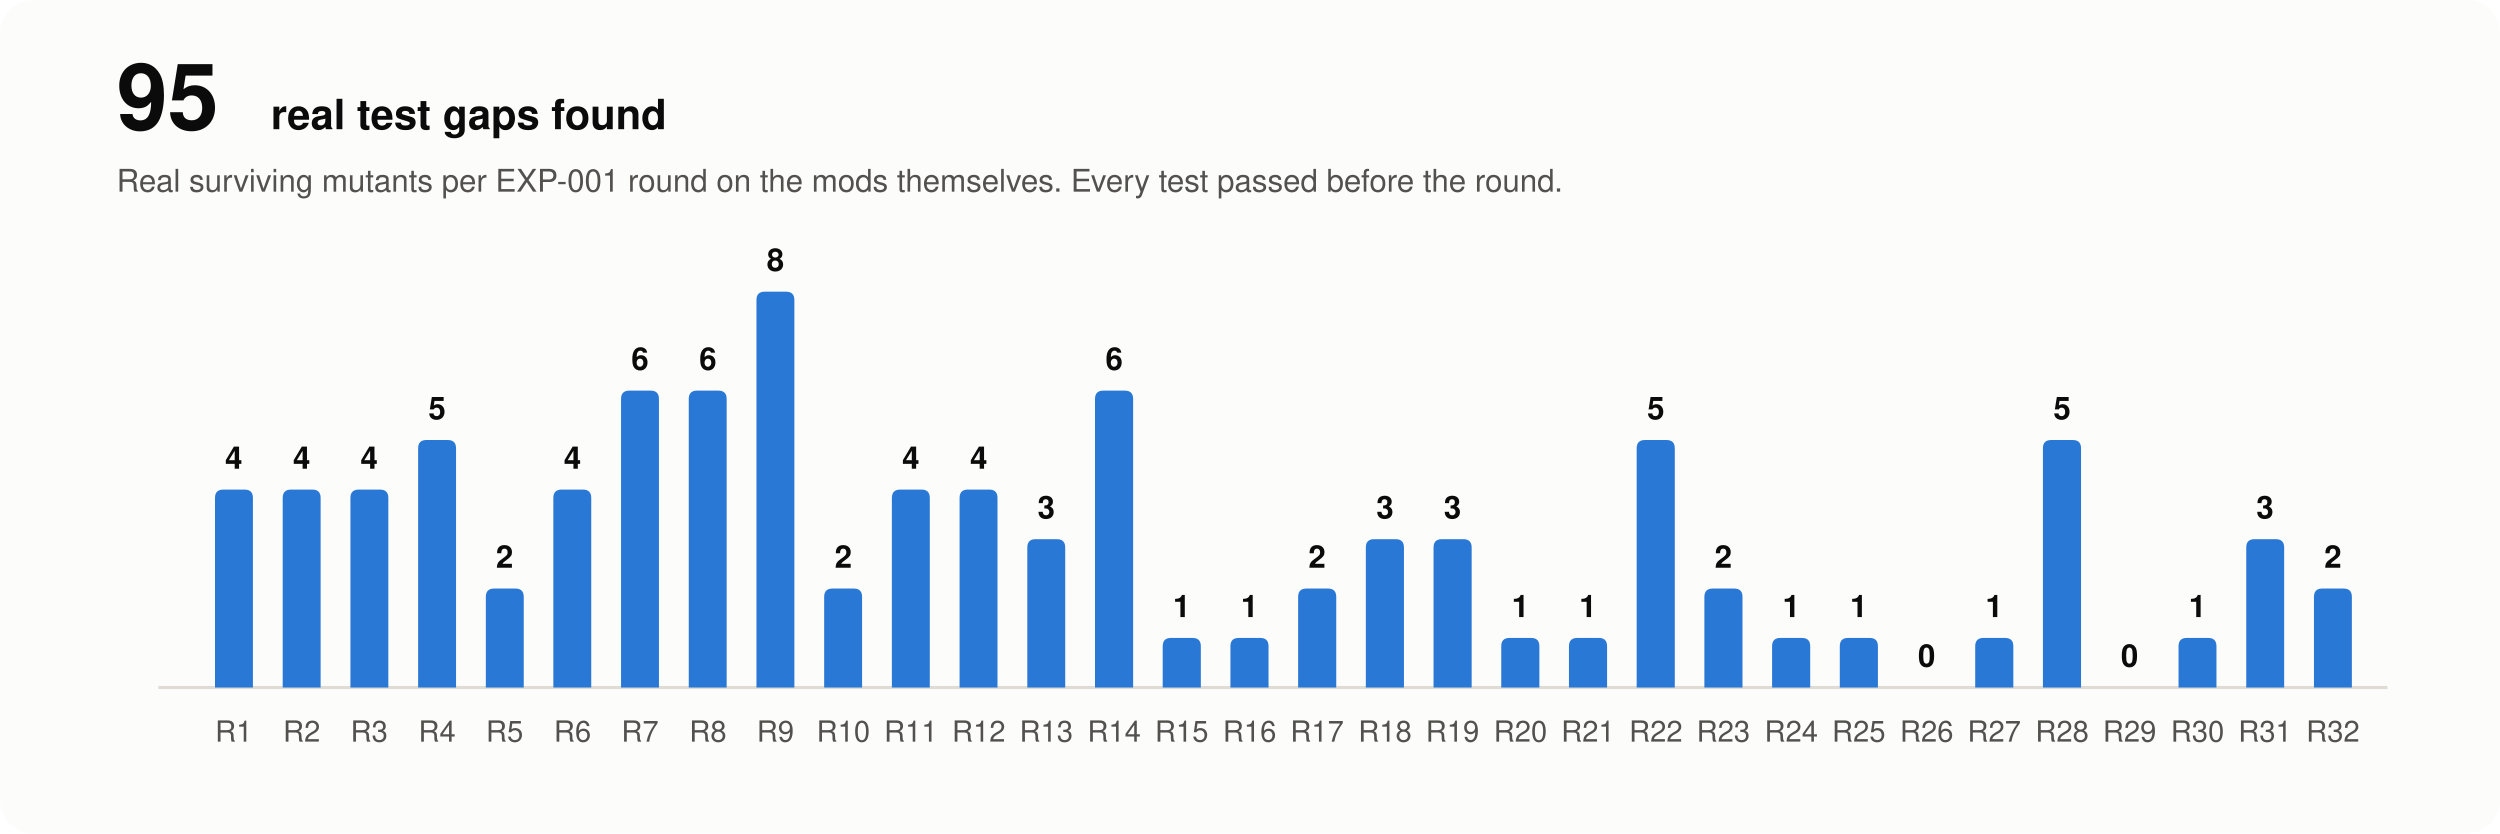
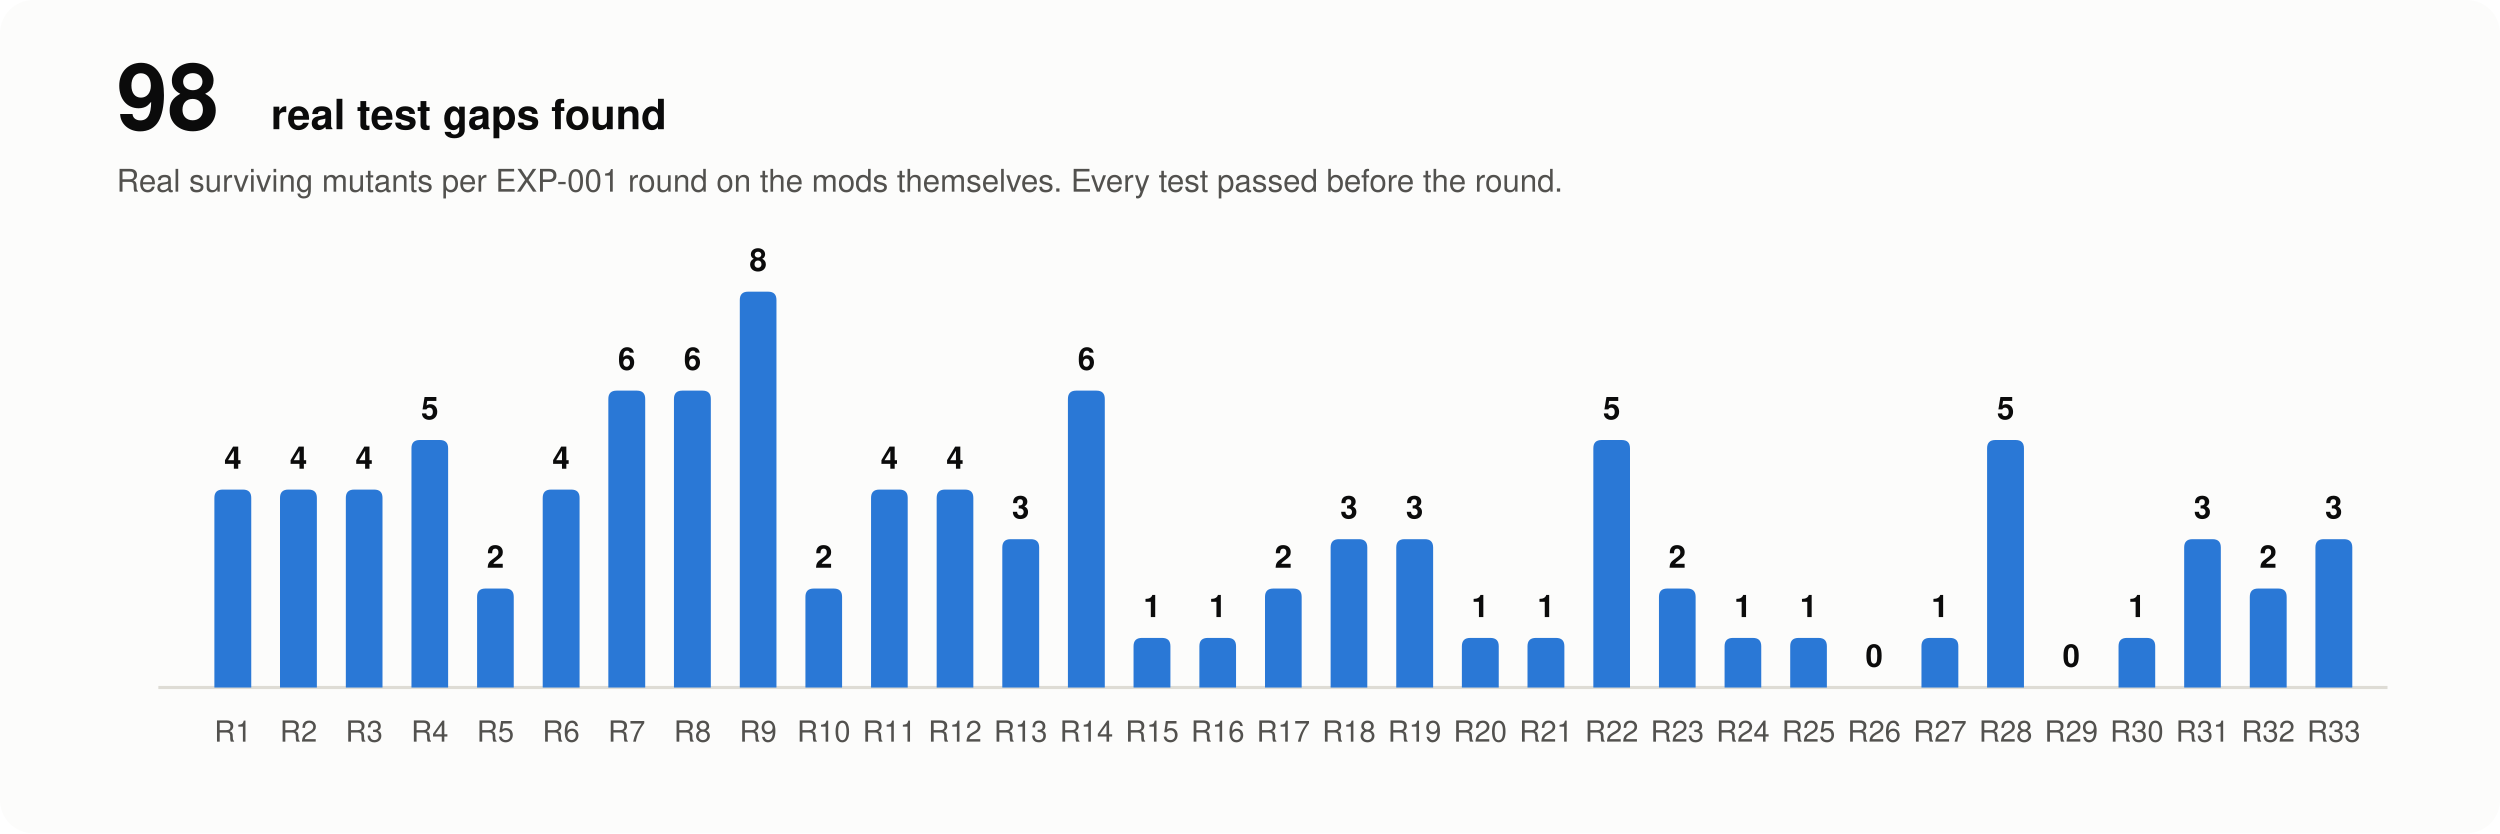
- <svg xmlns="http://www.w3.org/2000/svg" viewBox="0 0 1200 400" width="1200" height="400" role="img" aria-label="95 real test gaps found in 32 rounds" font-family="ui-sans-serif, -apple-system, 'Segoe UI', Helvetica, Arial, sans-serif">
+ <svg xmlns="http://www.w3.org/2000/svg" viewBox="0 0 1200 400" width="1200" height="400" role="img" aria-label="98 real test gaps found in 33 rounds" font-family="ui-sans-serif, -apple-system, 'Segoe UI', Helvetica, Arial, sans-serif">
  <style>
  .sup { fill: #fcfcfb; } .sup2 { fill: #f3f2ef; } .borda { stroke: #dedcd5; }
  .t1 { fill: #0b0b0b; } .t2 { fill: #52514e; } .t3 { fill: #8a887f; }
  .ac { fill: #2a78d6; } .acs { stroke: #2a78d6; } .acf { fill: #e8f1fb; }
  .ok { fill: #0f7a3d; } .okf { fill: #e3f3e8; }
  @media (prefers-color-scheme: dark) {
    .sup { fill: #1a1a19; } .sup2 { fill: #232322; } .borda { stroke: #3a3936; }
    .t1 { fill: #f0efec; } .t2 { fill: #c3c2b7; } .t3 { fill: #8f8d84; }
    .ac { fill: #3987e5; } .acs { stroke: #3987e5; } .acf { fill: #1d2c40; }
    .ok { fill: #4cc27a; } .okf { fill: #16301f; }
  }
  @media (prefers-reduced-motion: reduce) { * { animation: none !important; } }

  .barra { transform-box: fill-box; transform-origin: bottom; animation: cresce 1.1s cubic-bezier(.2,.8,.2,1); }
  @keyframes cresce { from { transform: scaleY(0); } to { transform: scaleY(1); } }
</style>
  <rect width="1200" height="400" rx="16" class="sup" />
-   <text x="56" y="62" font-size="44" font-weight="800" class="t1">95</text>
+   <text x="56" y="62" font-size="44" font-weight="800" class="t1">98</text>
  <text x="130" y="62" font-size="20" font-weight="700" class="t1">real test gaps found</text>
  <text x="56" y="92" font-size="15" class="t2">Real surviving mutants per EXP-001 round on the mods themselves. Every test passed before the round.</text>
  <line x1="76" y1="330" x2="1146" y2="330" class="borda" stroke-width="1.5" />
  <g class="barra">
-     <path d="M103.2,330 L103.2,239.0 Q103.2,235.0 107.2,235.0 L117.4,235.0 Q121.4,235.0 121.4,239.0 L121.4,330 Z" class="ac" />
+     <path d="M102.9,330 L102.9,239.0 Q102.9,235.0 106.9,235.0 L116.6,235.0 Q120.6,235.0 120.6,239.0 L120.6,330 Z" class="ac" />
  </g>
-   <text x="112.2" y="225.0" font-size="15" font-weight="700" class="t1" text-anchor="middle">4</text>
-   <text x="112.2" y="356" font-size="14" class="t2" text-anchor="middle">R1</text>
+   <text x="111.8" y="225.0" font-size="15" font-weight="700" class="t1" text-anchor="middle">4</text>
+   <text x="111.8" y="356" font-size="14" class="t2" text-anchor="middle">R1</text>
  <g class="barra">
-     <path d="M135.7,330 L135.7,239.0 Q135.7,235.0 139.7,235.0 L149.9,235.0 Q153.9,235.0 153.9,239.0 L153.9,330 Z" class="ac" />
+     <path d="M134.4,330 L134.4,239.0 Q134.4,235.0 138.4,235.0 L148.1,235.0 Q152.1,235.0 152.1,239.0 L152.1,330 Z" class="ac" />
  </g>
-   <text x="144.8" y="225.0" font-size="15" font-weight="700" class="t1" text-anchor="middle">4</text>
-   <text x="144.8" y="356" font-size="14" class="t2" text-anchor="middle">R2</text>
+   <text x="143.3" y="225.0" font-size="15" font-weight="700" class="t1" text-anchor="middle">4</text>
+   <text x="143.3" y="356" font-size="14" class="t2" text-anchor="middle">R2</text>
  <g class="barra">
-     <path d="M168.2,330 L168.2,239.0 Q168.2,235.0 172.2,235.0 L182.4,235.0 Q186.4,235.0 186.4,239.0 L186.4,330 Z" class="ac" />
+     <path d="M166.0,330 L166.0,239.0 Q166.0,235.0 170.0,235.0 L179.6,235.0 Q183.6,235.0 183.6,239.0 L183.6,330 Z" class="ac" />
  </g>
-   <text x="177.2" y="225.0" font-size="15" font-weight="700" class="t1" text-anchor="middle">4</text>
-   <text x="177.2" y="356" font-size="14" class="t2" text-anchor="middle">R3</text>
+   <text x="174.8" y="225.0" font-size="15" font-weight="700" class="t1" text-anchor="middle">4</text>
+   <text x="174.8" y="356" font-size="14" class="t2" text-anchor="middle">R3</text>
  <g class="barra">
-     <path d="M200.7,330 L200.7,215.2 Q200.7,211.2 204.7,211.2 L214.9,211.2 Q218.9,211.2 218.9,215.2 L218.9,330 Z" class="ac" />
+     <path d="M197.5,330 L197.5,215.2 Q197.5,211.2 201.5,211.2 L211.1,211.2 Q215.1,211.2 215.1,215.2 L215.1,330 Z" class="ac" />
  </g>
-   <text x="209.8" y="201.2" font-size="15" font-weight="700" class="t1" text-anchor="middle">5</text>
-   <text x="209.8" y="356" font-size="14" class="t2" text-anchor="middle">R4</text>
+   <text x="206.3" y="201.2" font-size="15" font-weight="700" class="t1" text-anchor="middle">5</text>
+   <text x="206.3" y="356" font-size="14" class="t2" text-anchor="middle">R4</text>
  <g class="barra">
-     <path d="M233.2,330 L233.2,286.5 Q233.2,282.5 237.2,282.5 L247.4,282.5 Q251.4,282.5 251.4,286.5 L251.4,330 Z" class="ac" />
+     <path d="M229.0,330 L229.0,286.5 Q229.0,282.5 233.0,282.5 L242.6,282.5 Q246.6,282.5 246.6,286.5 L246.6,330 Z" class="ac" />
  </g>
-   <text x="242.2" y="272.5" font-size="15" font-weight="700" class="t1" text-anchor="middle">2</text>
-   <text x="242.2" y="356" font-size="14" class="t2" text-anchor="middle">R5</text>
+   <text x="237.8" y="272.5" font-size="15" font-weight="700" class="t1" text-anchor="middle">2</text>
+   <text x="237.8" y="356" font-size="14" class="t2" text-anchor="middle">R5</text>
  <g class="barra">
-     <path d="M265.6,330 L265.6,239.0 Q265.6,235.0 269.6,235.0 L279.8,235.0 Q283.8,235.0 283.8,239.0 L283.8,330 Z" class="ac" />
+     <path d="M260.5,330 L260.5,239.0 Q260.5,235.0 264.5,235.0 L274.2,235.0 Q278.2,235.0 278.2,239.0 L278.2,330 Z" class="ac" />
  </g>
-   <text x="274.8" y="225.0" font-size="15" font-weight="700" class="t1" text-anchor="middle">4</text>
-   <text x="274.8" y="356" font-size="14" class="t2" text-anchor="middle">R6</text>
+   <text x="269.3" y="225.0" font-size="15" font-weight="700" class="t1" text-anchor="middle">4</text>
+   <text x="269.3" y="356" font-size="14" class="t2" text-anchor="middle">R6</text>
  <g class="barra">
-     <path d="M298.1,330 L298.1,191.5 Q298.1,187.5 302.1,187.5 L312.3,187.5 Q316.3,187.5 316.3,191.5 L316.3,330 Z" class="ac" />
+     <path d="M292.0,330 L292.0,191.5 Q292.0,187.5 296.0,187.5 L305.7,187.5 Q309.7,187.5 309.7,191.5 L309.7,330 Z" class="ac" />
  </g>
-   <text x="307.2" y="177.5" font-size="15" font-weight="700" class="t1" text-anchor="middle">6</text>
-   <text x="307.2" y="356" font-size="14" class="t2" text-anchor="middle">R7</text>
+   <text x="300.8" y="177.5" font-size="15" font-weight="700" class="t1" text-anchor="middle">6</text>
+   <text x="300.8" y="356" font-size="14" class="t2" text-anchor="middle">R7</text>
  <g class="barra">
-     <path d="M330.6,330 L330.6,191.5 Q330.6,187.5 334.6,187.5 L344.8,187.5 Q348.8,187.5 348.8,191.5 L348.8,330 Z" class="ac" />
+     <path d="M323.5,330 L323.5,191.5 Q323.5,187.5 327.5,187.5 L337.2,187.5 Q341.2,187.5 341.2,191.5 L341.2,330 Z" class="ac" />
  </g>
-   <text x="339.8" y="177.5" font-size="15" font-weight="700" class="t1" text-anchor="middle">6</text>
-   <text x="339.8" y="356" font-size="14" class="t2" text-anchor="middle">R8</text>
+   <text x="332.4" y="177.5" font-size="15" font-weight="700" class="t1" text-anchor="middle">6</text>
+   <text x="332.4" y="356" font-size="14" class="t2" text-anchor="middle">R8</text>
  <g class="barra">
-     <path d="M363.1,330 L363.1,144.0 Q363.1,140.0 367.1,140.0 L377.3,140.0 Q381.3,140.0 381.3,144.0 L381.3,330 Z" class="ac" />
+     <path d="M355.1,330 L355.1,144.0 Q355.1,140.0 359.1,140.0 L368.7,140.0 Q372.7,140.0 372.7,144.0 L372.7,330 Z" class="ac" />
  </g>
-   <text x="372.2" y="130.0" font-size="15" font-weight="700" class="t1" text-anchor="middle">8</text>
-   <text x="372.2" y="356" font-size="14" class="t2" text-anchor="middle">R9</text>
+   <text x="363.9" y="130.0" font-size="15" font-weight="700" class="t1" text-anchor="middle">8</text>
+   <text x="363.9" y="356" font-size="14" class="t2" text-anchor="middle">R9</text>
  <g class="barra">
-     <path d="M395.6,330 L395.6,286.5 Q395.6,282.5 399.6,282.5 L409.8,282.5 Q413.8,282.5 413.8,286.5 L413.8,330 Z" class="ac" />
+     <path d="M386.6,330 L386.6,286.5 Q386.6,282.5 390.6,282.5 L400.2,282.5 Q404.2,282.5 404.2,286.5 L404.2,330 Z" class="ac" />
  </g>
-   <text x="404.8" y="272.5" font-size="15" font-weight="700" class="t1" text-anchor="middle">2</text>
-   <text x="404.8" y="356" font-size="14" class="t2" text-anchor="middle">R10</text>
+   <text x="395.4" y="272.5" font-size="15" font-weight="700" class="t1" text-anchor="middle">2</text>
+   <text x="395.4" y="356" font-size="14" class="t2" text-anchor="middle">R10</text>
  <g class="barra">
-     <path d="M428.1,330 L428.1,239.0 Q428.1,235.0 432.1,235.0 L442.3,235.0 Q446.3,235.0 446.3,239.0 L446.3,330 Z" class="ac" />
+     <path d="M418.1,330 L418.1,239.0 Q418.1,235.0 422.1,235.0 L431.7,235.0 Q435.7,235.0 435.7,239.0 L435.7,330 Z" class="ac" />
  </g>
-   <text x="437.2" y="225.0" font-size="15" font-weight="700" class="t1" text-anchor="middle">4</text>
-   <text x="437.2" y="356" font-size="14" class="t2" text-anchor="middle">R11</text>
+   <text x="426.9" y="225.0" font-size="15" font-weight="700" class="t1" text-anchor="middle">4</text>
+   <text x="426.9" y="356" font-size="14" class="t2" text-anchor="middle">R11</text>
  <g class="barra">
-     <path d="M460.6,330 L460.6,239.0 Q460.6,235.0 464.6,235.0 L474.8,235.0 Q478.8,235.0 478.8,239.0 L478.8,330 Z" class="ac" />
+     <path d="M449.6,330 L449.6,239.0 Q449.6,235.0 453.6,235.0 L463.2,235.0 Q467.2,235.0 467.2,239.0 L467.2,330 Z" class="ac" />
  </g>
-   <text x="469.8" y="225.0" font-size="15" font-weight="700" class="t1" text-anchor="middle">4</text>
-   <text x="469.8" y="356" font-size="14" class="t2" text-anchor="middle">R12</text>
+   <text x="458.4" y="225.0" font-size="15" font-weight="700" class="t1" text-anchor="middle">4</text>
+   <text x="458.4" y="356" font-size="14" class="t2" text-anchor="middle">R12</text>
  <g class="barra">
-     <path d="M493.1,330 L493.1,262.8 Q493.1,258.8 497.1,258.8 L507.3,258.8 Q511.3,258.8 511.3,262.8 L511.3,330 Z" class="ac" />
+     <path d="M481.1,330 L481.1,262.8 Q481.1,258.8 485.1,258.8 L494.8,258.8 Q498.8,258.8 498.8,262.8 L498.8,330 Z" class="ac" />
  </g>
-   <text x="502.2" y="248.8" font-size="15" font-weight="700" class="t1" text-anchor="middle">3</text>
-   <text x="502.2" y="356" font-size="14" class="t2" text-anchor="middle">R13</text>
+   <text x="489.9" y="248.8" font-size="15" font-weight="700" class="t1" text-anchor="middle">3</text>
+   <text x="489.9" y="356" font-size="14" class="t2" text-anchor="middle">R13</text>
  <g class="barra">
-     <path d="M525.6,330 L525.6,191.5 Q525.6,187.5 529.6,187.5 L539.9,187.5 Q543.9,187.5 543.9,191.5 L543.9,330 Z" class="ac" />
+     <path d="M512.6,330 L512.6,191.5 Q512.6,187.5 516.6,187.5 L526.3,187.5 Q530.3,187.5 530.3,191.5 L530.3,330 Z" class="ac" />
  </g>
-   <text x="534.8" y="177.5" font-size="15" font-weight="700" class="t1" text-anchor="middle">6</text>
-   <text x="534.8" y="356" font-size="14" class="t2" text-anchor="middle">R14</text>
+   <text x="521.5" y="177.5" font-size="15" font-weight="700" class="t1" text-anchor="middle">6</text>
+   <text x="521.5" y="356" font-size="14" class="t2" text-anchor="middle">R14</text>
  <g class="barra">
-     <path d="M558.1,330 L558.1,310.2 Q558.1,306.2 562.1,306.2 L572.4,306.2 Q576.4,306.2 576.4,310.2 L576.4,330 Z" class="ac" />
+     <path d="M544.1,330 L544.1,310.2 Q544.1,306.2 548.1,306.2 L557.8,306.2 Q561.8,306.2 561.8,310.2 L561.8,330 Z" class="ac" />
  </g>
-   <text x="567.2" y="296.2" font-size="15" font-weight="700" class="t1" text-anchor="middle">1</text>
-   <text x="567.2" y="356" font-size="14" class="t2" text-anchor="middle">R15</text>
+   <text x="553.0" y="296.2" font-size="15" font-weight="700" class="t1" text-anchor="middle">1</text>
+   <text x="553.0" y="356" font-size="14" class="t2" text-anchor="middle">R15</text>
  <g class="barra">
-     <path d="M590.6,330 L590.6,310.2 Q590.6,306.2 594.6,306.2 L604.9,306.2 Q608.9,306.2 608.9,310.2 L608.9,330 Z" class="ac" />
+     <path d="M575.7,330 L575.7,310.2 Q575.7,306.2 579.7,306.2 L589.3,306.2 Q593.3,306.2 593.3,310.2 L593.3,330 Z" class="ac" />
  </g>
-   <text x="599.8" y="296.2" font-size="15" font-weight="700" class="t1" text-anchor="middle">1</text>
-   <text x="599.8" y="356" font-size="14" class="t2" text-anchor="middle">R16</text>
+   <text x="584.5" y="296.2" font-size="15" font-weight="700" class="t1" text-anchor="middle">1</text>
+   <text x="584.5" y="356" font-size="14" class="t2" text-anchor="middle">R16</text>
  <g class="barra">
-     <path d="M623.1,330 L623.1,286.5 Q623.1,282.5 627.1,282.5 L637.4,282.5 Q641.4,282.5 641.4,286.5 L641.4,330 Z" class="ac" />
+     <path d="M607.2,330 L607.2,286.5 Q607.2,282.5 611.2,282.5 L620.8,282.5 Q624.8,282.5 624.8,286.5 L624.8,330 Z" class="ac" />
  </g>
-   <text x="632.2" y="272.5" font-size="15" font-weight="700" class="t1" text-anchor="middle">2</text>
-   <text x="632.2" y="356" font-size="14" class="t2" text-anchor="middle">R17</text>
+   <text x="616.0" y="272.5" font-size="15" font-weight="700" class="t1" text-anchor="middle">2</text>
+   <text x="616.0" y="356" font-size="14" class="t2" text-anchor="middle">R17</text>
  <g class="barra">
-     <path d="M655.6,330 L655.6,262.8 Q655.6,258.8 659.6,258.8 L669.9,258.8 Q673.9,258.8 673.9,262.8 L673.9,330 Z" class="ac" />
+     <path d="M638.7,330 L638.7,262.8 Q638.7,258.8 642.7,258.8 L652.3,258.8 Q656.3,258.8 656.3,262.8 L656.3,330 Z" class="ac" />
  </g>
-   <text x="664.8" y="248.8" font-size="15" font-weight="700" class="t1" text-anchor="middle">3</text>
-   <text x="664.8" y="356" font-size="14" class="t2" text-anchor="middle">R18</text>
+   <text x="647.5" y="248.8" font-size="15" font-weight="700" class="t1" text-anchor="middle">3</text>
+   <text x="647.5" y="356" font-size="14" class="t2" text-anchor="middle">R18</text>
  <g class="barra">
-     <path d="M688.1,330 L688.1,262.8 Q688.1,258.8 692.1,258.8 L702.4,258.8 Q706.4,258.8 706.4,262.8 L706.4,330 Z" class="ac" />
+     <path d="M670.2,330 L670.2,262.8 Q670.2,258.8 674.2,258.8 L683.9,258.8 Q687.9,258.8 687.9,262.8 L687.9,330 Z" class="ac" />
  </g>
-   <text x="697.2" y="248.8" font-size="15" font-weight="700" class="t1" text-anchor="middle">3</text>
-   <text x="697.2" y="356" font-size="14" class="t2" text-anchor="middle">R19</text>
+   <text x="679.0" y="248.8" font-size="15" font-weight="700" class="t1" text-anchor="middle">3</text>
+   <text x="679.0" y="356" font-size="14" class="t2" text-anchor="middle">R19</text>
  <g class="barra">
-     <path d="M720.6,330 L720.6,310.2 Q720.6,306.2 724.6,306.2 L734.9,306.2 Q738.9,306.2 738.9,310.2 L738.9,330 Z" class="ac" />
+     <path d="M701.7,330 L701.7,310.2 Q701.7,306.2 705.7,306.2 L715.4,306.2 Q719.4,306.2 719.4,310.2 L719.4,330 Z" class="ac" />
  </g>
-   <text x="729.8" y="296.2" font-size="15" font-weight="700" class="t1" text-anchor="middle">1</text>
-   <text x="729.8" y="356" font-size="14" class="t2" text-anchor="middle">R20</text>
+   <text x="710.5" y="296.2" font-size="15" font-weight="700" class="t1" text-anchor="middle">1</text>
+   <text x="710.5" y="356" font-size="14" class="t2" text-anchor="middle">R20</text>
  <g class="barra">
-     <path d="M753.1,330 L753.1,310.2 Q753.1,306.2 757.1,306.2 L767.4,306.2 Q771.4,306.2 771.4,310.2 L771.4,330 Z" class="ac" />
+     <path d="M733.2,330 L733.2,310.2 Q733.2,306.2 737.2,306.2 L746.9,306.2 Q750.9,306.2 750.9,310.2 L750.9,330 Z" class="ac" />
  </g>
-   <text x="762.2" y="296.2" font-size="15" font-weight="700" class="t1" text-anchor="middle">1</text>
-   <text x="762.2" y="356" font-size="14" class="t2" text-anchor="middle">R21</text>
+   <text x="742.1" y="296.2" font-size="15" font-weight="700" class="t1" text-anchor="middle">1</text>
+   <text x="742.1" y="356" font-size="14" class="t2" text-anchor="middle">R21</text>
  <g class="barra">
-     <path d="M785.6,330 L785.6,215.2 Q785.6,211.2 789.6,211.2 L799.9,211.2 Q803.9,211.2 803.9,215.2 L803.9,330 Z" class="ac" />
+     <path d="M764.8,330 L764.8,215.2 Q764.8,211.2 768.8,211.2 L778.4,211.2 Q782.4,211.2 782.4,215.2 L782.4,330 Z" class="ac" />
  </g>
-   <text x="794.8" y="201.2" font-size="15" font-weight="700" class="t1" text-anchor="middle">5</text>
-   <text x="794.8" y="356" font-size="14" class="t2" text-anchor="middle">R22</text>
+   <text x="773.6" y="201.2" font-size="15" font-weight="700" class="t1" text-anchor="middle">5</text>
+   <text x="773.6" y="356" font-size="14" class="t2" text-anchor="middle">R22</text>
  <g class="barra">
-     <path d="M818.1,330 L818.1,286.5 Q818.1,282.5 822.1,282.5 L832.4,282.5 Q836.4,282.5 836.4,286.5 L836.4,330 Z" class="ac" />
+     <path d="M796.3,330 L796.3,286.5 Q796.3,282.5 800.3,282.5 L809.9,282.5 Q813.9,282.5 813.9,286.5 L813.9,330 Z" class="ac" />
  </g>
-   <text x="827.2" y="272.5" font-size="15" font-weight="700" class="t1" text-anchor="middle">2</text>
-   <text x="827.2" y="356" font-size="14" class="t2" text-anchor="middle">R23</text>
+   <text x="805.1" y="272.5" font-size="15" font-weight="700" class="t1" text-anchor="middle">2</text>
+   <text x="805.1" y="356" font-size="14" class="t2" text-anchor="middle">R23</text>
  <g class="barra">
-     <path d="M850.6,330 L850.6,310.2 Q850.6,306.2 854.6,306.2 L864.9,306.2 Q868.9,306.2 868.9,310.2 L868.9,330 Z" class="ac" />
+     <path d="M827.8,330 L827.8,310.2 Q827.8,306.2 831.8,306.2 L841.4,306.2 Q845.4,306.2 845.4,310.2 L845.4,330 Z" class="ac" />
  </g>
-   <text x="859.8" y="296.2" font-size="15" font-weight="700" class="t1" text-anchor="middle">1</text>
-   <text x="859.8" y="356" font-size="14" class="t2" text-anchor="middle">R24</text>
+   <text x="836.6" y="296.2" font-size="15" font-weight="700" class="t1" text-anchor="middle">1</text>
+   <text x="836.6" y="356" font-size="14" class="t2" text-anchor="middle">R24</text>
  <g class="barra">
-     <path d="M883.1,330 L883.1,310.2 Q883.1,306.2 887.1,306.2 L897.4,306.2 Q901.4,306.2 901.4,310.2 L901.4,330 Z" class="ac" />
+     <path d="M859.3,330 L859.3,310.2 Q859.3,306.2 863.3,306.2 L872.9,306.2 Q876.9,306.2 876.9,310.2 L876.9,330 Z" class="ac" />
  </g>
-   <text x="892.2" y="296.2" font-size="15" font-weight="700" class="t1" text-anchor="middle">1</text>
-   <text x="892.2" y="356" font-size="14" class="t2" text-anchor="middle">R25</text>
+   <text x="868.1" y="296.2" font-size="15" font-weight="700" class="t1" text-anchor="middle">1</text>
+   <text x="868.1" y="356" font-size="14" class="t2" text-anchor="middle">R25</text>
  <g class="barra">
-     <path d="M915.6,330 L915.6,330.0 Q915.6,330.0 915.6,330.0 L933.9,330.0 Q933.9,330.0 933.9,330.0 L933.9,330 Z" class="ac" />
+     <path d="M890.8,330 L890.8,330.0 Q890.8,330.0 890.8,330.0 L908.5,330.0 Q908.5,330.0 908.5,330.0 L908.5,330 Z" class="ac" />
  </g>
-   <text x="924.8" y="320.0" font-size="15" font-weight="700" class="t1" text-anchor="middle">0</text>
-   <text x="924.8" y="356" font-size="14" class="t2" text-anchor="middle">R26</text>
+   <text x="899.6" y="320.0" font-size="15" font-weight="700" class="t1" text-anchor="middle">0</text>
+   <text x="899.6" y="356" font-size="14" class="t2" text-anchor="middle">R26</text>
  <g class="barra">
-     <path d="M948.1,330 L948.1,310.2 Q948.1,306.2 952.1,306.2 L962.4,306.2 Q966.4,306.2 966.4,310.2 L966.4,330 Z" class="ac" />
+     <path d="M922.3,330 L922.3,310.2 Q922.3,306.2 926.3,306.2 L936.0,306.2 Q940.0,306.2 940.0,310.2 L940.0,330 Z" class="ac" />
  </g>
-   <text x="957.2" y="296.2" font-size="15" font-weight="700" class="t1" text-anchor="middle">1</text>
-   <text x="957.2" y="356" font-size="14" class="t2" text-anchor="middle">R27</text>
+   <text x="931.2" y="296.2" font-size="15" font-weight="700" class="t1" text-anchor="middle">1</text>
+   <text x="931.2" y="356" font-size="14" class="t2" text-anchor="middle">R27</text>
  <g class="barra">
-     <path d="M980.6,330 L980.6,215.2 Q980.6,211.2 984.6,211.2 L994.9,211.2 Q998.9,211.2 998.9,215.2 L998.9,330 Z" class="ac" />
+     <path d="M953.8,330 L953.8,215.2 Q953.8,211.2 957.8,211.2 L967.5,211.2 Q971.5,211.2 971.5,215.2 L971.5,330 Z" class="ac" />
  </g>
-   <text x="989.8" y="201.2" font-size="15" font-weight="700" class="t1" text-anchor="middle">5</text>
-   <text x="989.8" y="356" font-size="14" class="t2" text-anchor="middle">R28</text>
+   <text x="962.7" y="201.2" font-size="15" font-weight="700" class="t1" text-anchor="middle">5</text>
+   <text x="962.7" y="356" font-size="14" class="t2" text-anchor="middle">R28</text>
  <g class="barra">
-     <path d="M1013.1,330 L1013.1,330.0 Q1013.1,330.0 1013.1,330.0 L1031.3,330.0 Q1031.3,330.0 1031.3,330.0 L1031.3,330 Z" class="ac" />
+     <path d="M985.4,330 L985.4,330.0 Q985.4,330.0 985.4,330.0 L1003.0,330.0 Q1003.0,330.0 1003.0,330.0 L1003.0,330 Z" class="ac" />
  </g>
-   <text x="1022.2" y="320.0" font-size="15" font-weight="700" class="t1" text-anchor="middle">0</text>
-   <text x="1022.2" y="356" font-size="14" class="t2" text-anchor="middle">R29</text>
+   <text x="994.2" y="320.0" font-size="15" font-weight="700" class="t1" text-anchor="middle">0</text>
+   <text x="994.2" y="356" font-size="14" class="t2" text-anchor="middle">R29</text>
  <g class="barra">
-     <path d="M1045.7,330 L1045.7,310.2 Q1045.7,306.2 1049.7,306.2 L1059.9,306.2 Q1063.9,306.2 1063.9,310.2 L1063.9,330 Z" class="ac" />
+     <path d="M1016.9,330 L1016.9,310.2 Q1016.9,306.2 1020.9,306.2 L1030.5,306.2 Q1034.5,306.2 1034.5,310.2 L1034.5,330 Z" class="ac" />
  </g>
-   <text x="1054.8" y="296.2" font-size="15" font-weight="700" class="t1" text-anchor="middle">1</text>
-   <text x="1054.8" y="356" font-size="14" class="t2" text-anchor="middle">R30</text>
+   <text x="1025.7" y="296.2" font-size="15" font-weight="700" class="t1" text-anchor="middle">1</text>
+   <text x="1025.7" y="356" font-size="14" class="t2" text-anchor="middle">R30</text>
  <g class="barra">
-     <path d="M1078.2,330 L1078.2,262.8 Q1078.2,258.8 1082.2,258.8 L1092.4,258.8 Q1096.4,258.8 1096.4,262.8 L1096.4,330 Z" class="ac" />
+     <path d="M1048.4,330 L1048.4,262.8 Q1048.4,258.8 1052.4,258.8 L1062.0,258.8 Q1066.0,258.8 1066.0,262.8 L1066.0,330 Z" class="ac" />
  </g>
-   <text x="1087.2" y="248.8" font-size="15" font-weight="700" class="t1" text-anchor="middle">3</text>
-   <text x="1087.2" y="356" font-size="14" class="t2" text-anchor="middle">R31</text>
+   <text x="1057.2" y="248.8" font-size="15" font-weight="700" class="t1" text-anchor="middle">3</text>
+   <text x="1057.2" y="356" font-size="14" class="t2" text-anchor="middle">R31</text>
  <g class="barra">
-     <path d="M1110.7,330 L1110.7,286.5 Q1110.7,282.5 1114.7,282.5 L1124.9,282.5 Q1128.9,282.5 1128.9,286.5 L1128.9,330 Z" class="ac" />
+     <path d="M1079.9,330 L1079.9,286.5 Q1079.9,282.5 1083.9,282.5 L1093.6,282.5 Q1097.6,282.5 1097.6,286.5 L1097.6,330 Z" class="ac" />
  </g>
-   <text x="1119.8" y="272.5" font-size="15" font-weight="700" class="t1" text-anchor="middle">2</text>
-   <text x="1119.8" y="356" font-size="14" class="t2" text-anchor="middle">R32</text>
+   <text x="1088.7" y="272.5" font-size="15" font-weight="700" class="t1" text-anchor="middle">2</text>
+   <text x="1088.7" y="356" font-size="14" class="t2" text-anchor="middle">R32</text>
+   <g class="barra">
+     <path d="M1111.4,330 L1111.4,262.8 Q1111.4,258.8 1115.4,258.8 L1125.1,258.8 Q1129.1,258.8 1129.1,262.8 L1129.1,330 Z" class="ac" />
+   </g>
+   <text x="1120.2" y="248.8" font-size="15" font-weight="700" class="t1" text-anchor="middle">3</text>
+   <text x="1120.2" y="356" font-size="14" class="t2" text-anchor="middle">R33</text>
</svg>
